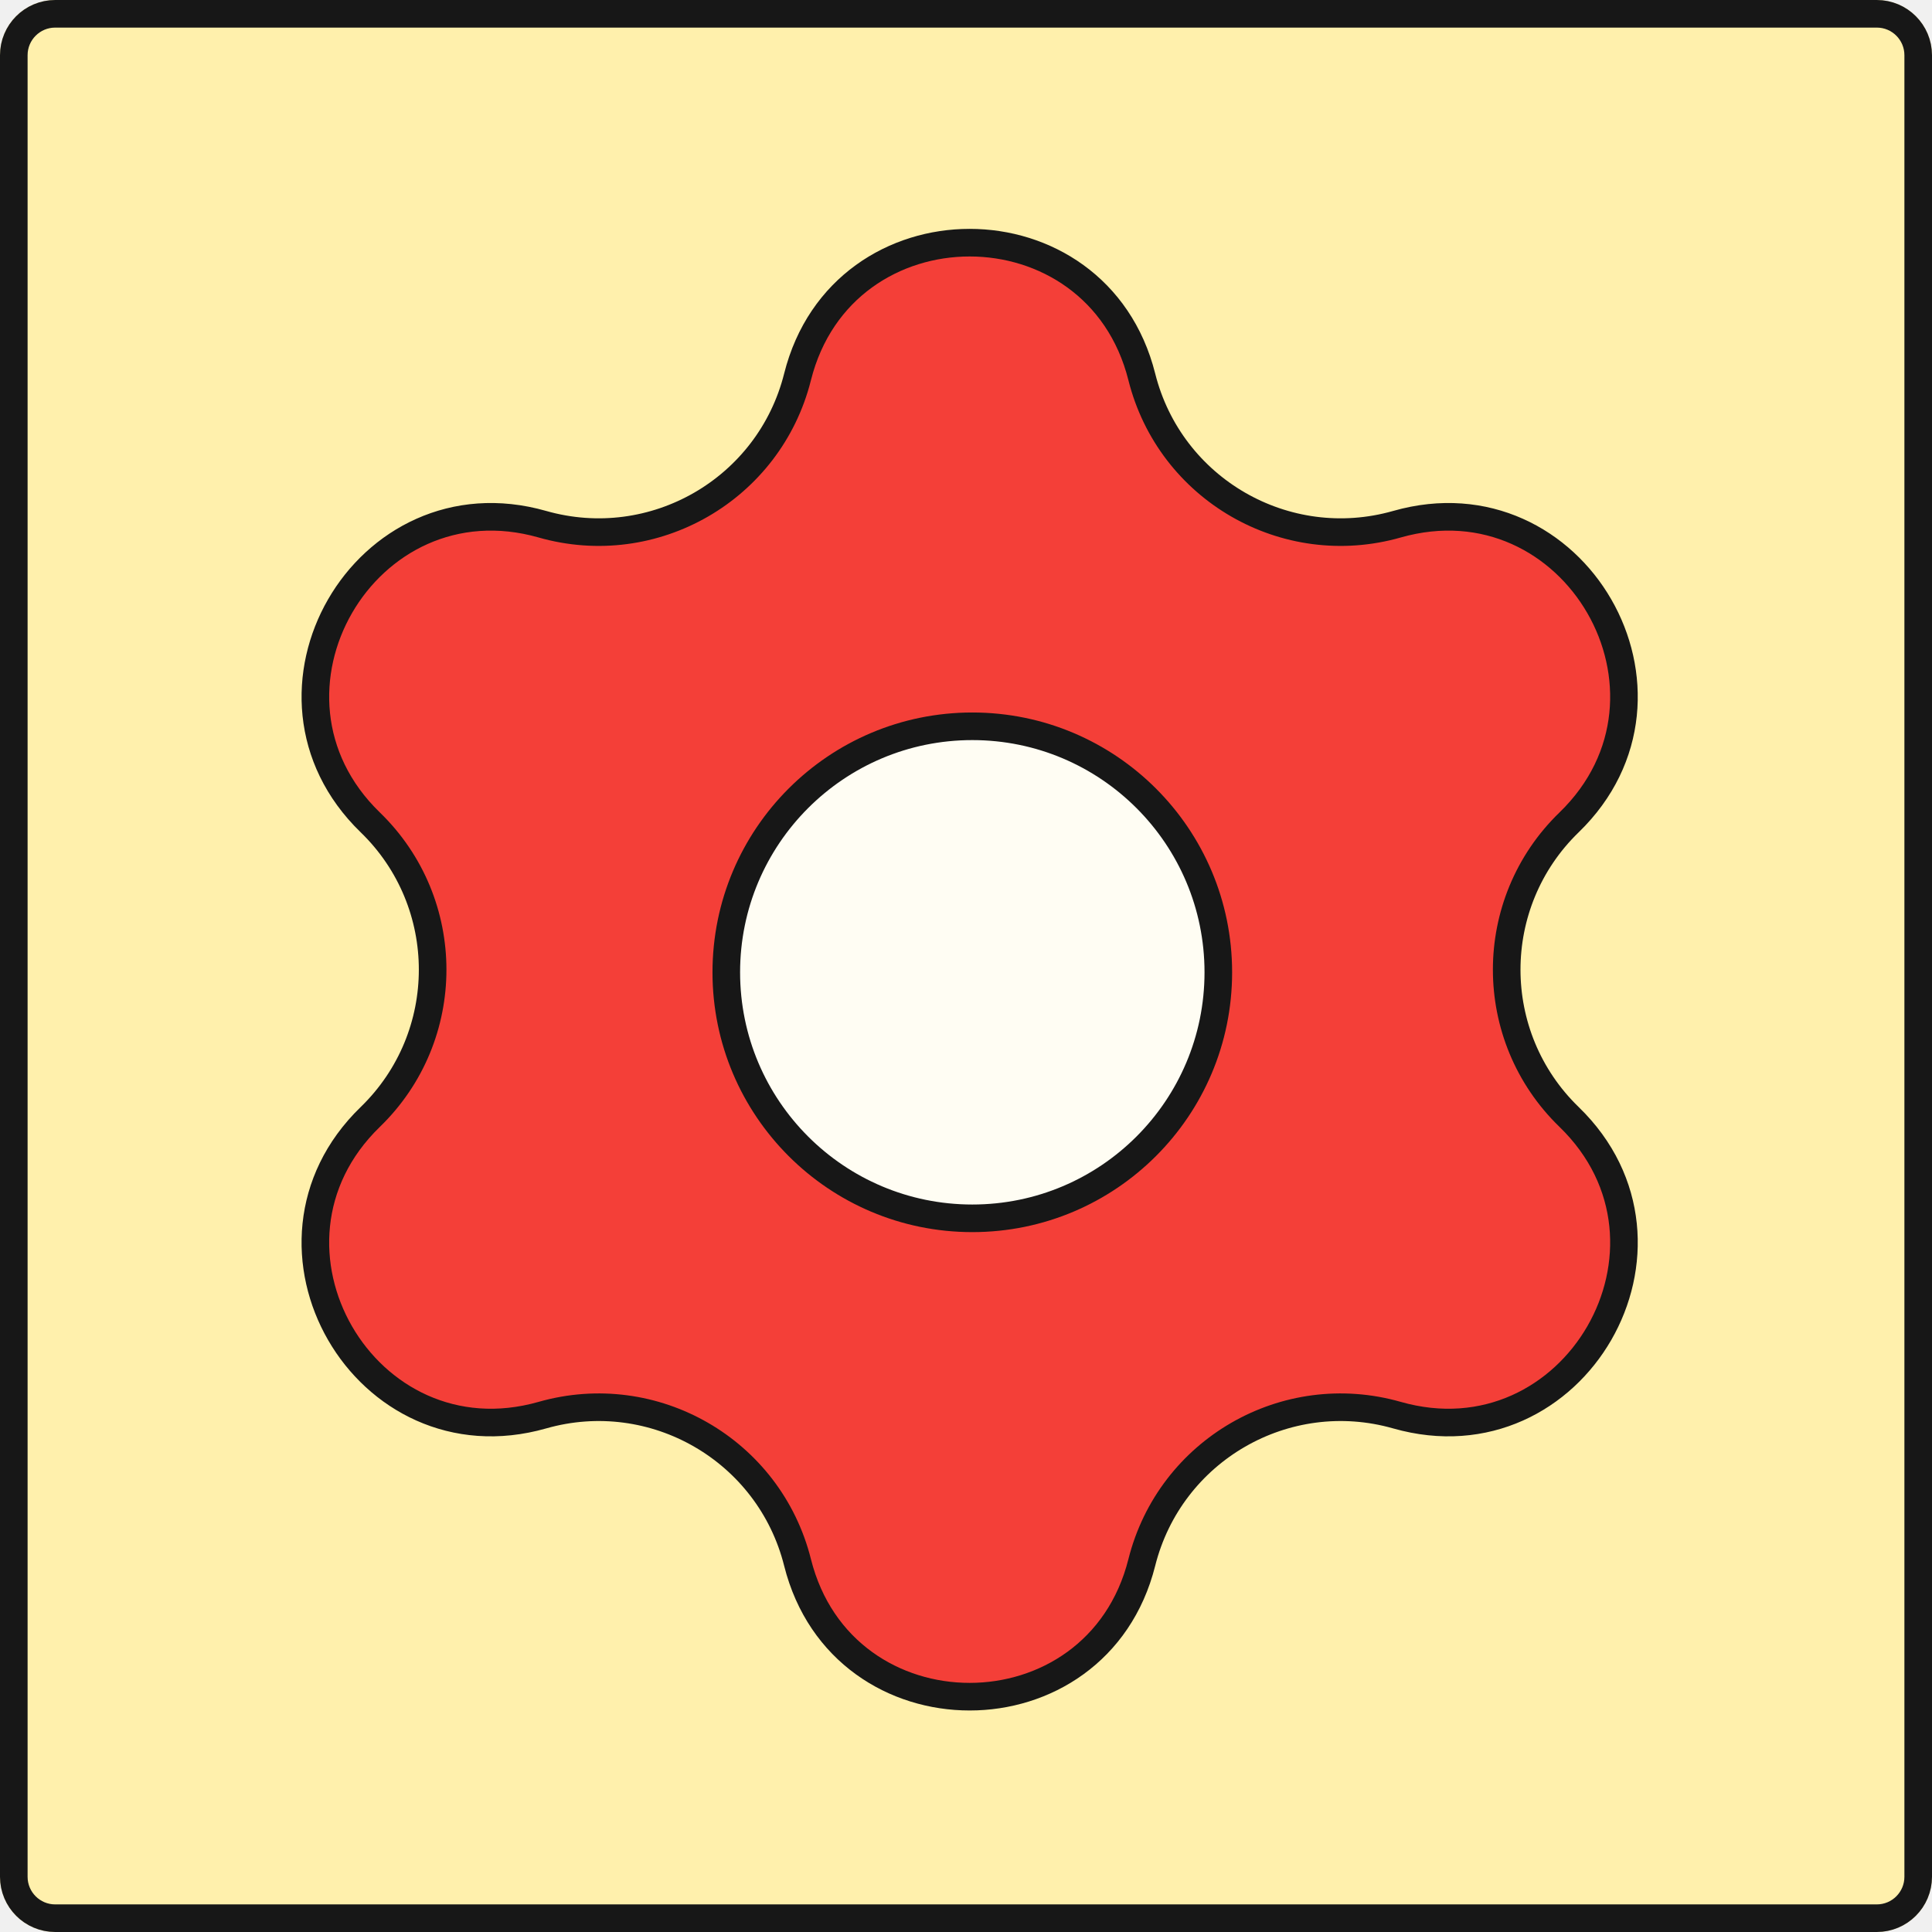
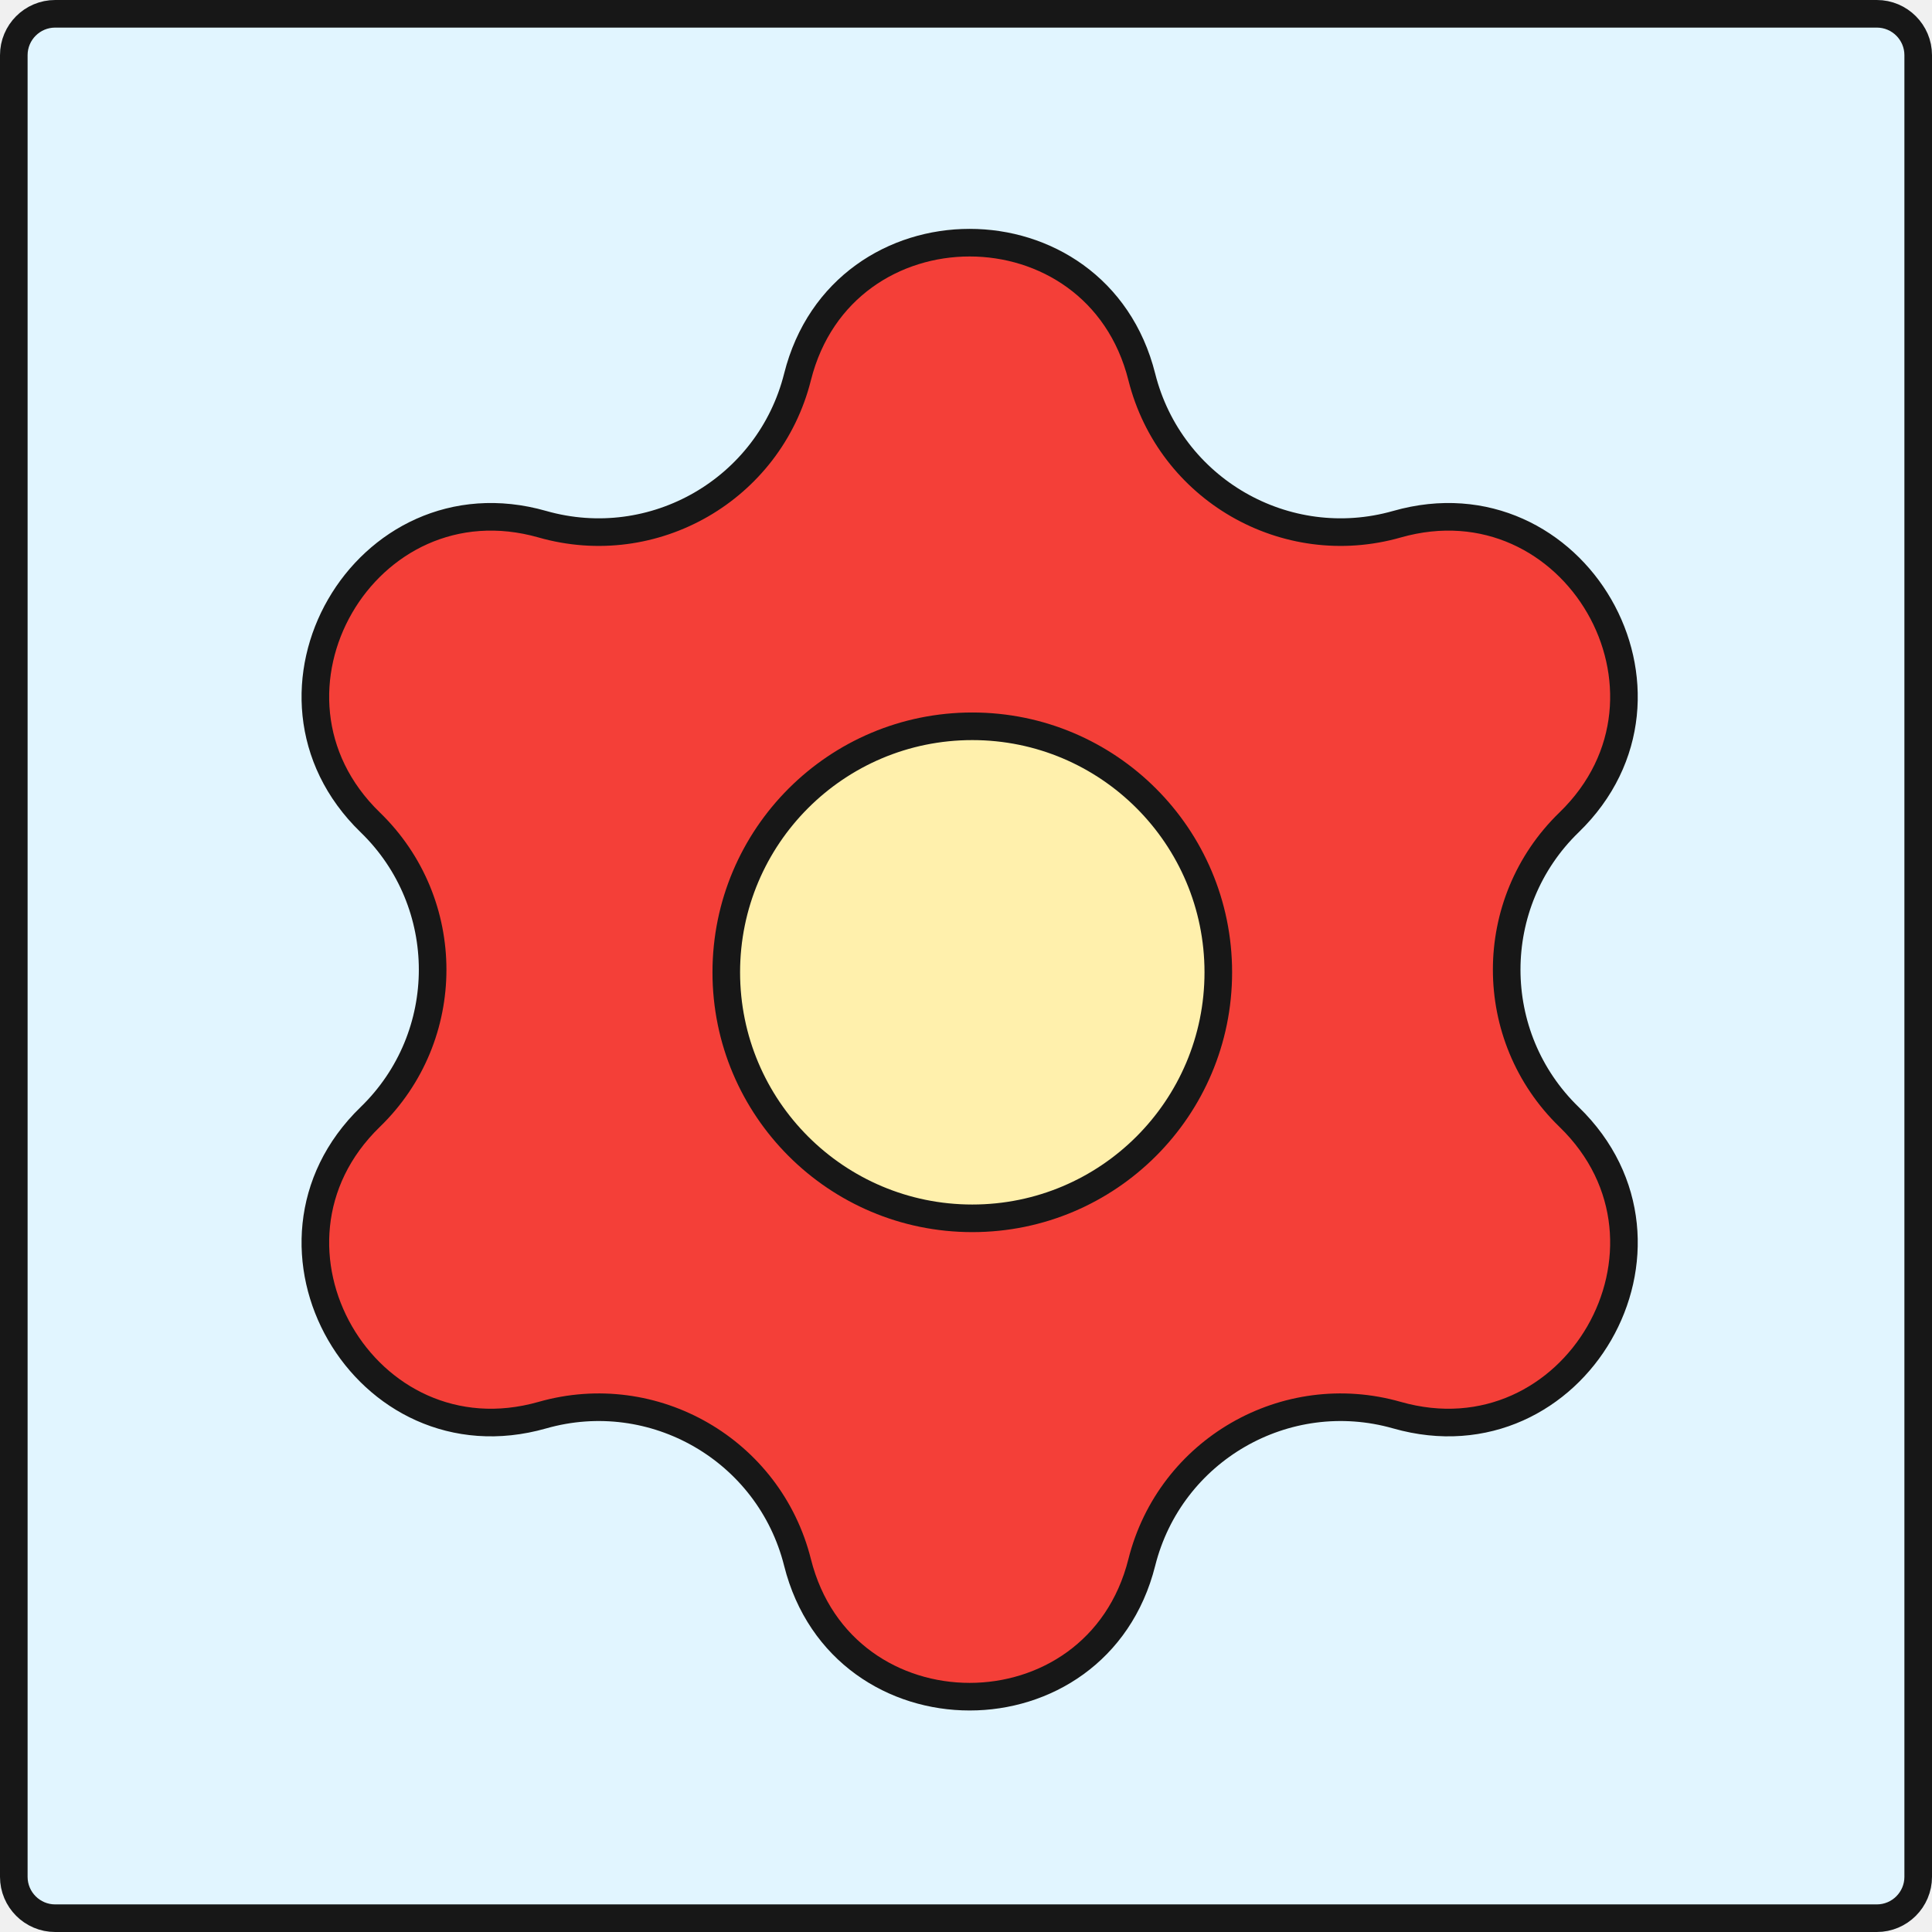
<svg xmlns="http://www.w3.org/2000/svg" width="140" height="140" viewBox="0 0 140 140" fill="none">
  <g clip-path="url(#clip0_835_89882)">
-     <rect width="140" height="140" rx="4" fill="#FFF0AC" />
-     <path d="M57.792 27.314C61.049 14.342 79.482 14.342 82.74 27.314C84.784 35.452 93.156 40.286 101.226 37.987C114.089 34.322 123.306 50.286 113.701 59.593C107.674 65.432 107.674 75.1 113.701 80.939C123.306 90.247 114.089 106.211 101.226 102.546C93.156 100.247 84.784 105.08 82.74 113.219C79.482 126.191 61.049 126.191 57.792 113.219C55.748 105.08 47.376 100.247 39.305 102.546C26.442 106.211 17.225 90.247 26.831 80.939C32.857 75.1 32.857 65.432 26.831 59.593C17.226 50.286 26.442 34.322 39.305 37.987C47.376 40.286 55.748 35.452 57.792 27.314Z" fill="#F43F38" stroke="#171717" stroke-width="2" />
-     <circle cx="70.457" cy="70.457" r="17.827" fill="#FFFDF3" stroke="#171717" stroke-width="2" />
+     <rect width="140" height="140" rx="4" fill="#E1F5FF" />
+     <path d="M57.791 27.314C61.049 14.342 79.481 14.342 82.739 27.314C84.783 35.452 93.155 40.286 101.226 37.987C114.089 34.322 123.306 50.286 113.7 59.593C107.674 65.432 107.674 75.1 113.7 80.939C123.306 90.247 114.089 106.211 101.226 102.546C93.155 100.247 84.783 105.08 82.739 113.219C79.482 126.191 61.048 126.191 57.791 113.219C55.747 105.08 47.375 100.247 39.305 102.546C26.442 106.211 17.225 90.247 26.83 80.939C32.857 75.1 32.857 65.432 26.83 59.593C17.225 50.286 26.442 34.322 39.305 37.987C47.375 40.286 55.747 35.452 57.791 27.314Z" fill="#F43F38" stroke="#171717" stroke-width="2" />
+     <circle cx="70.456" cy="70.457" r="17.827" fill="#FFF0AC" stroke="#171717" stroke-width="2" />
  </g>
  <rect x="1" y="1" width="138" height="138" rx="3" stroke="#171717" stroke-width="2" />
  <defs>
    <clipPath id="clip0_835_89882">
      <rect width="140" height="140" rx="4" fill="white" />
    </clipPath>
  </defs>
</svg>
